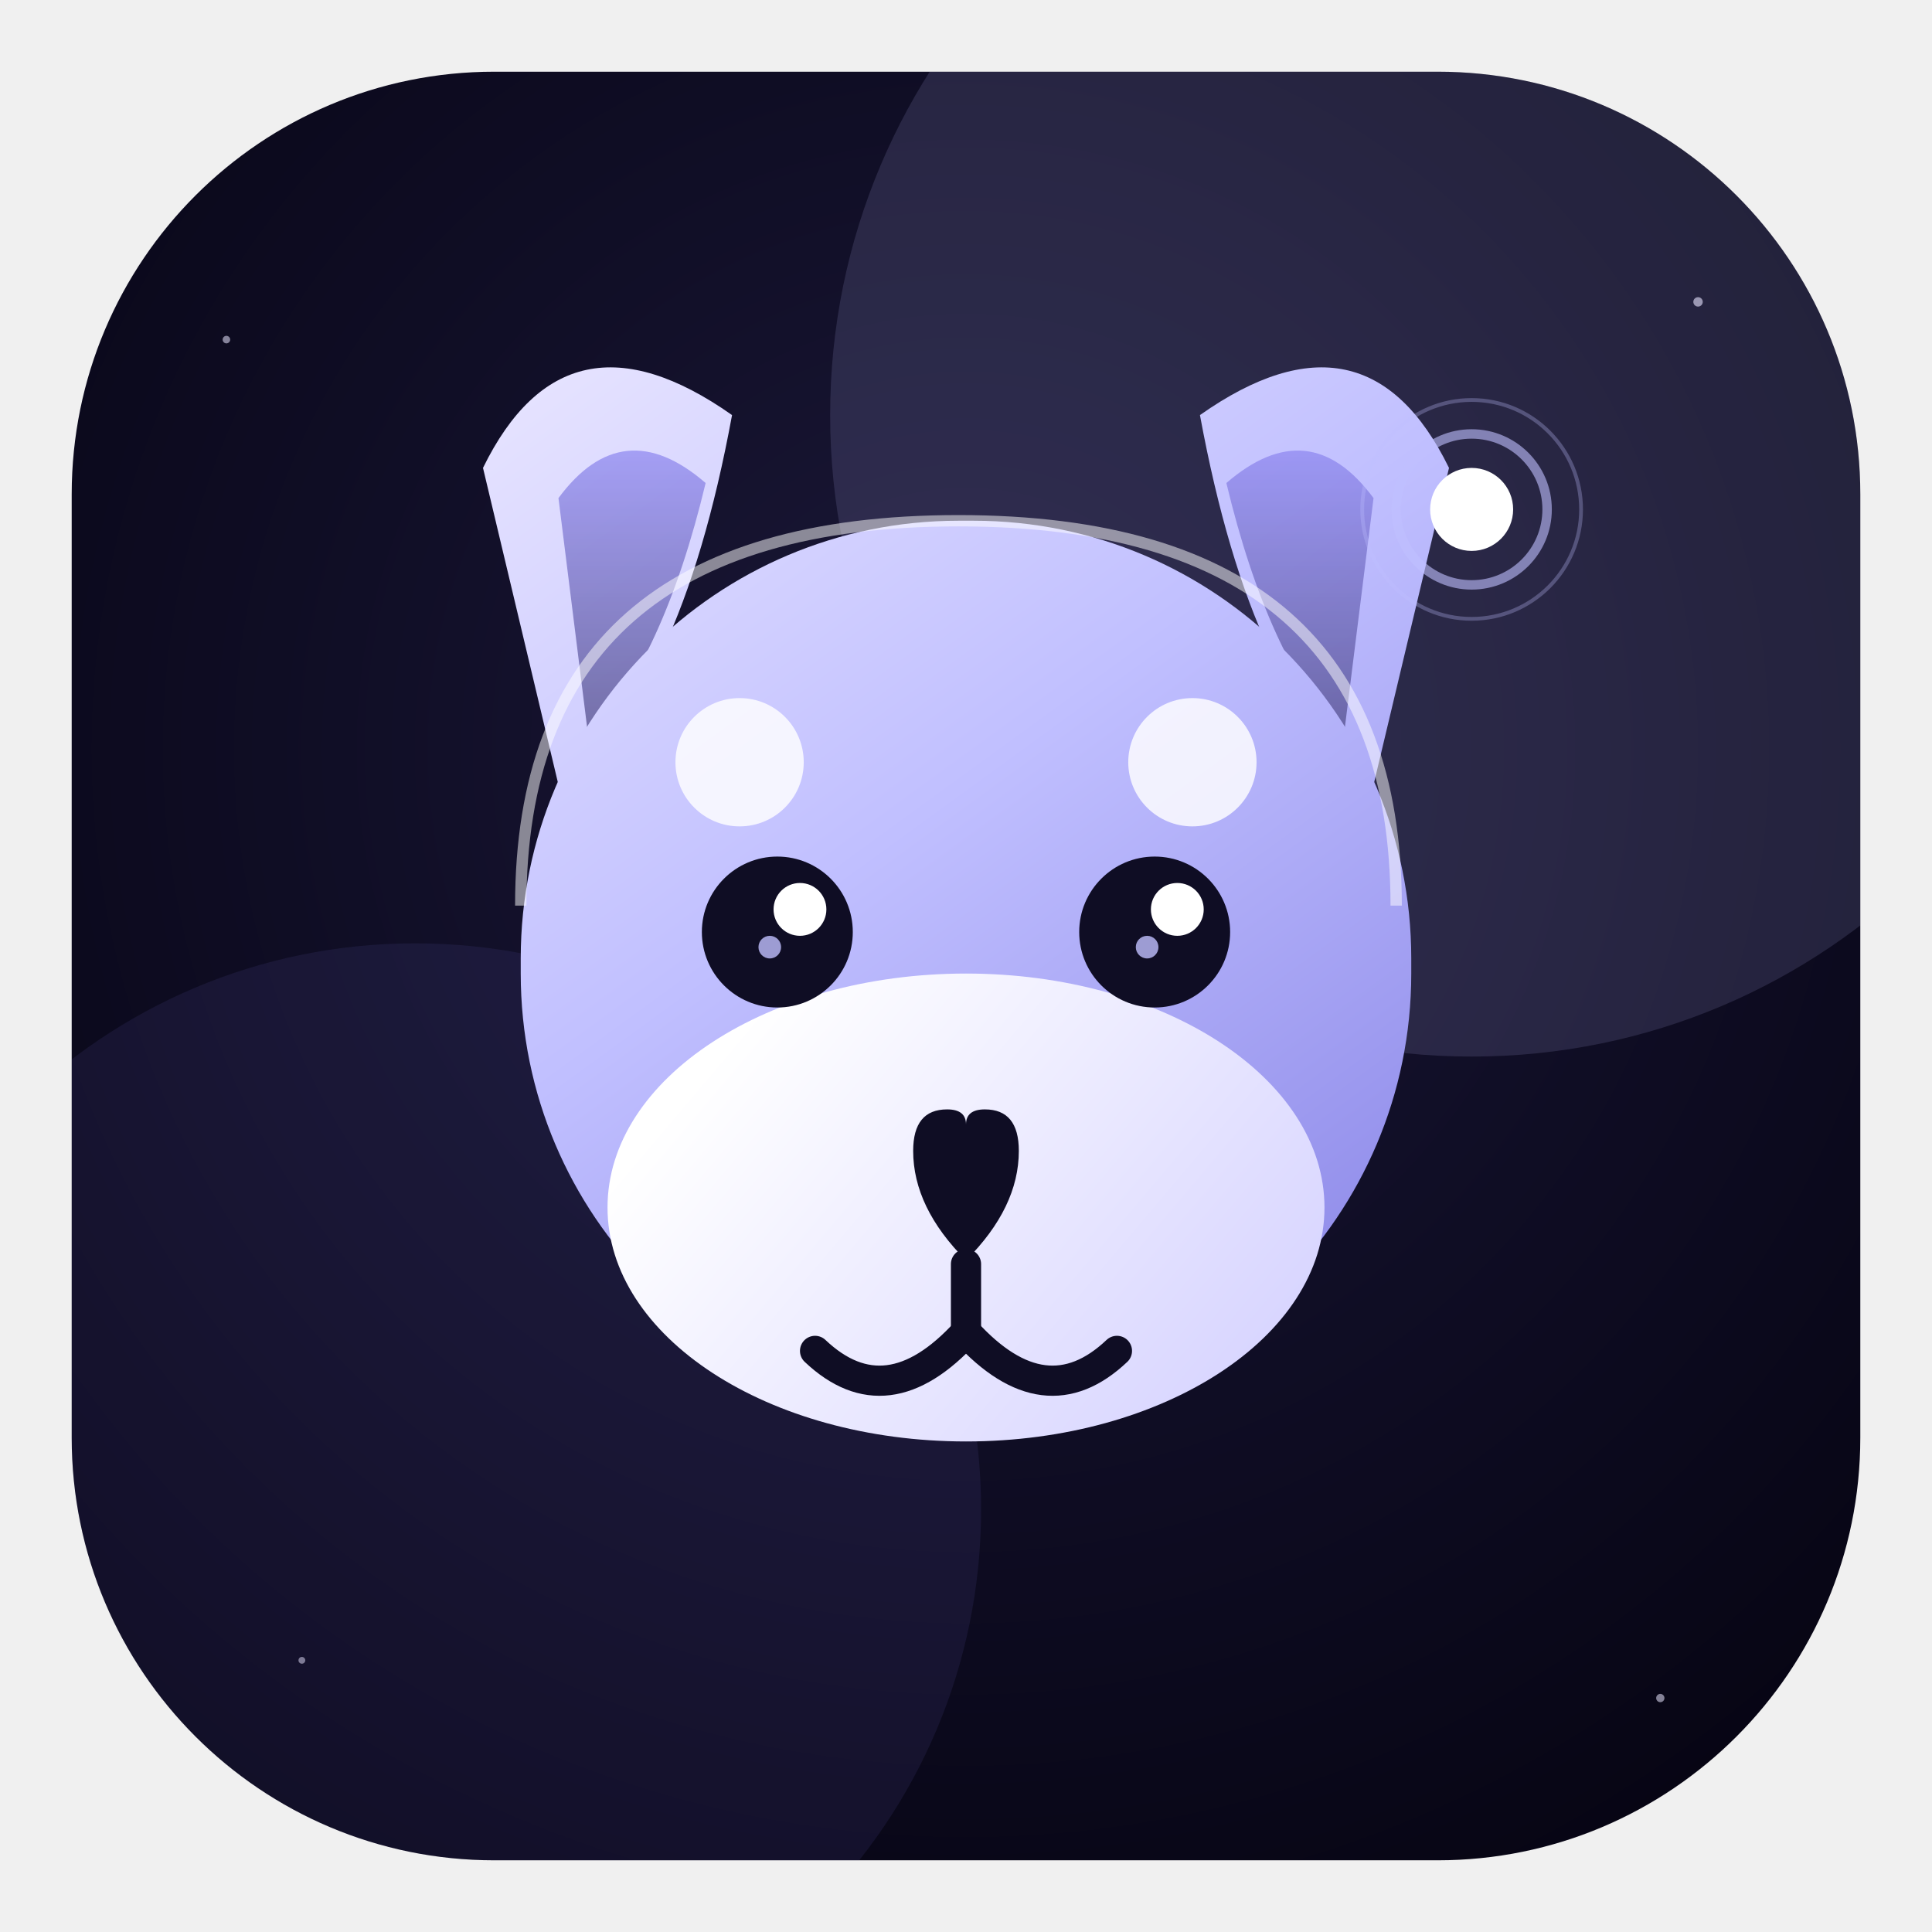
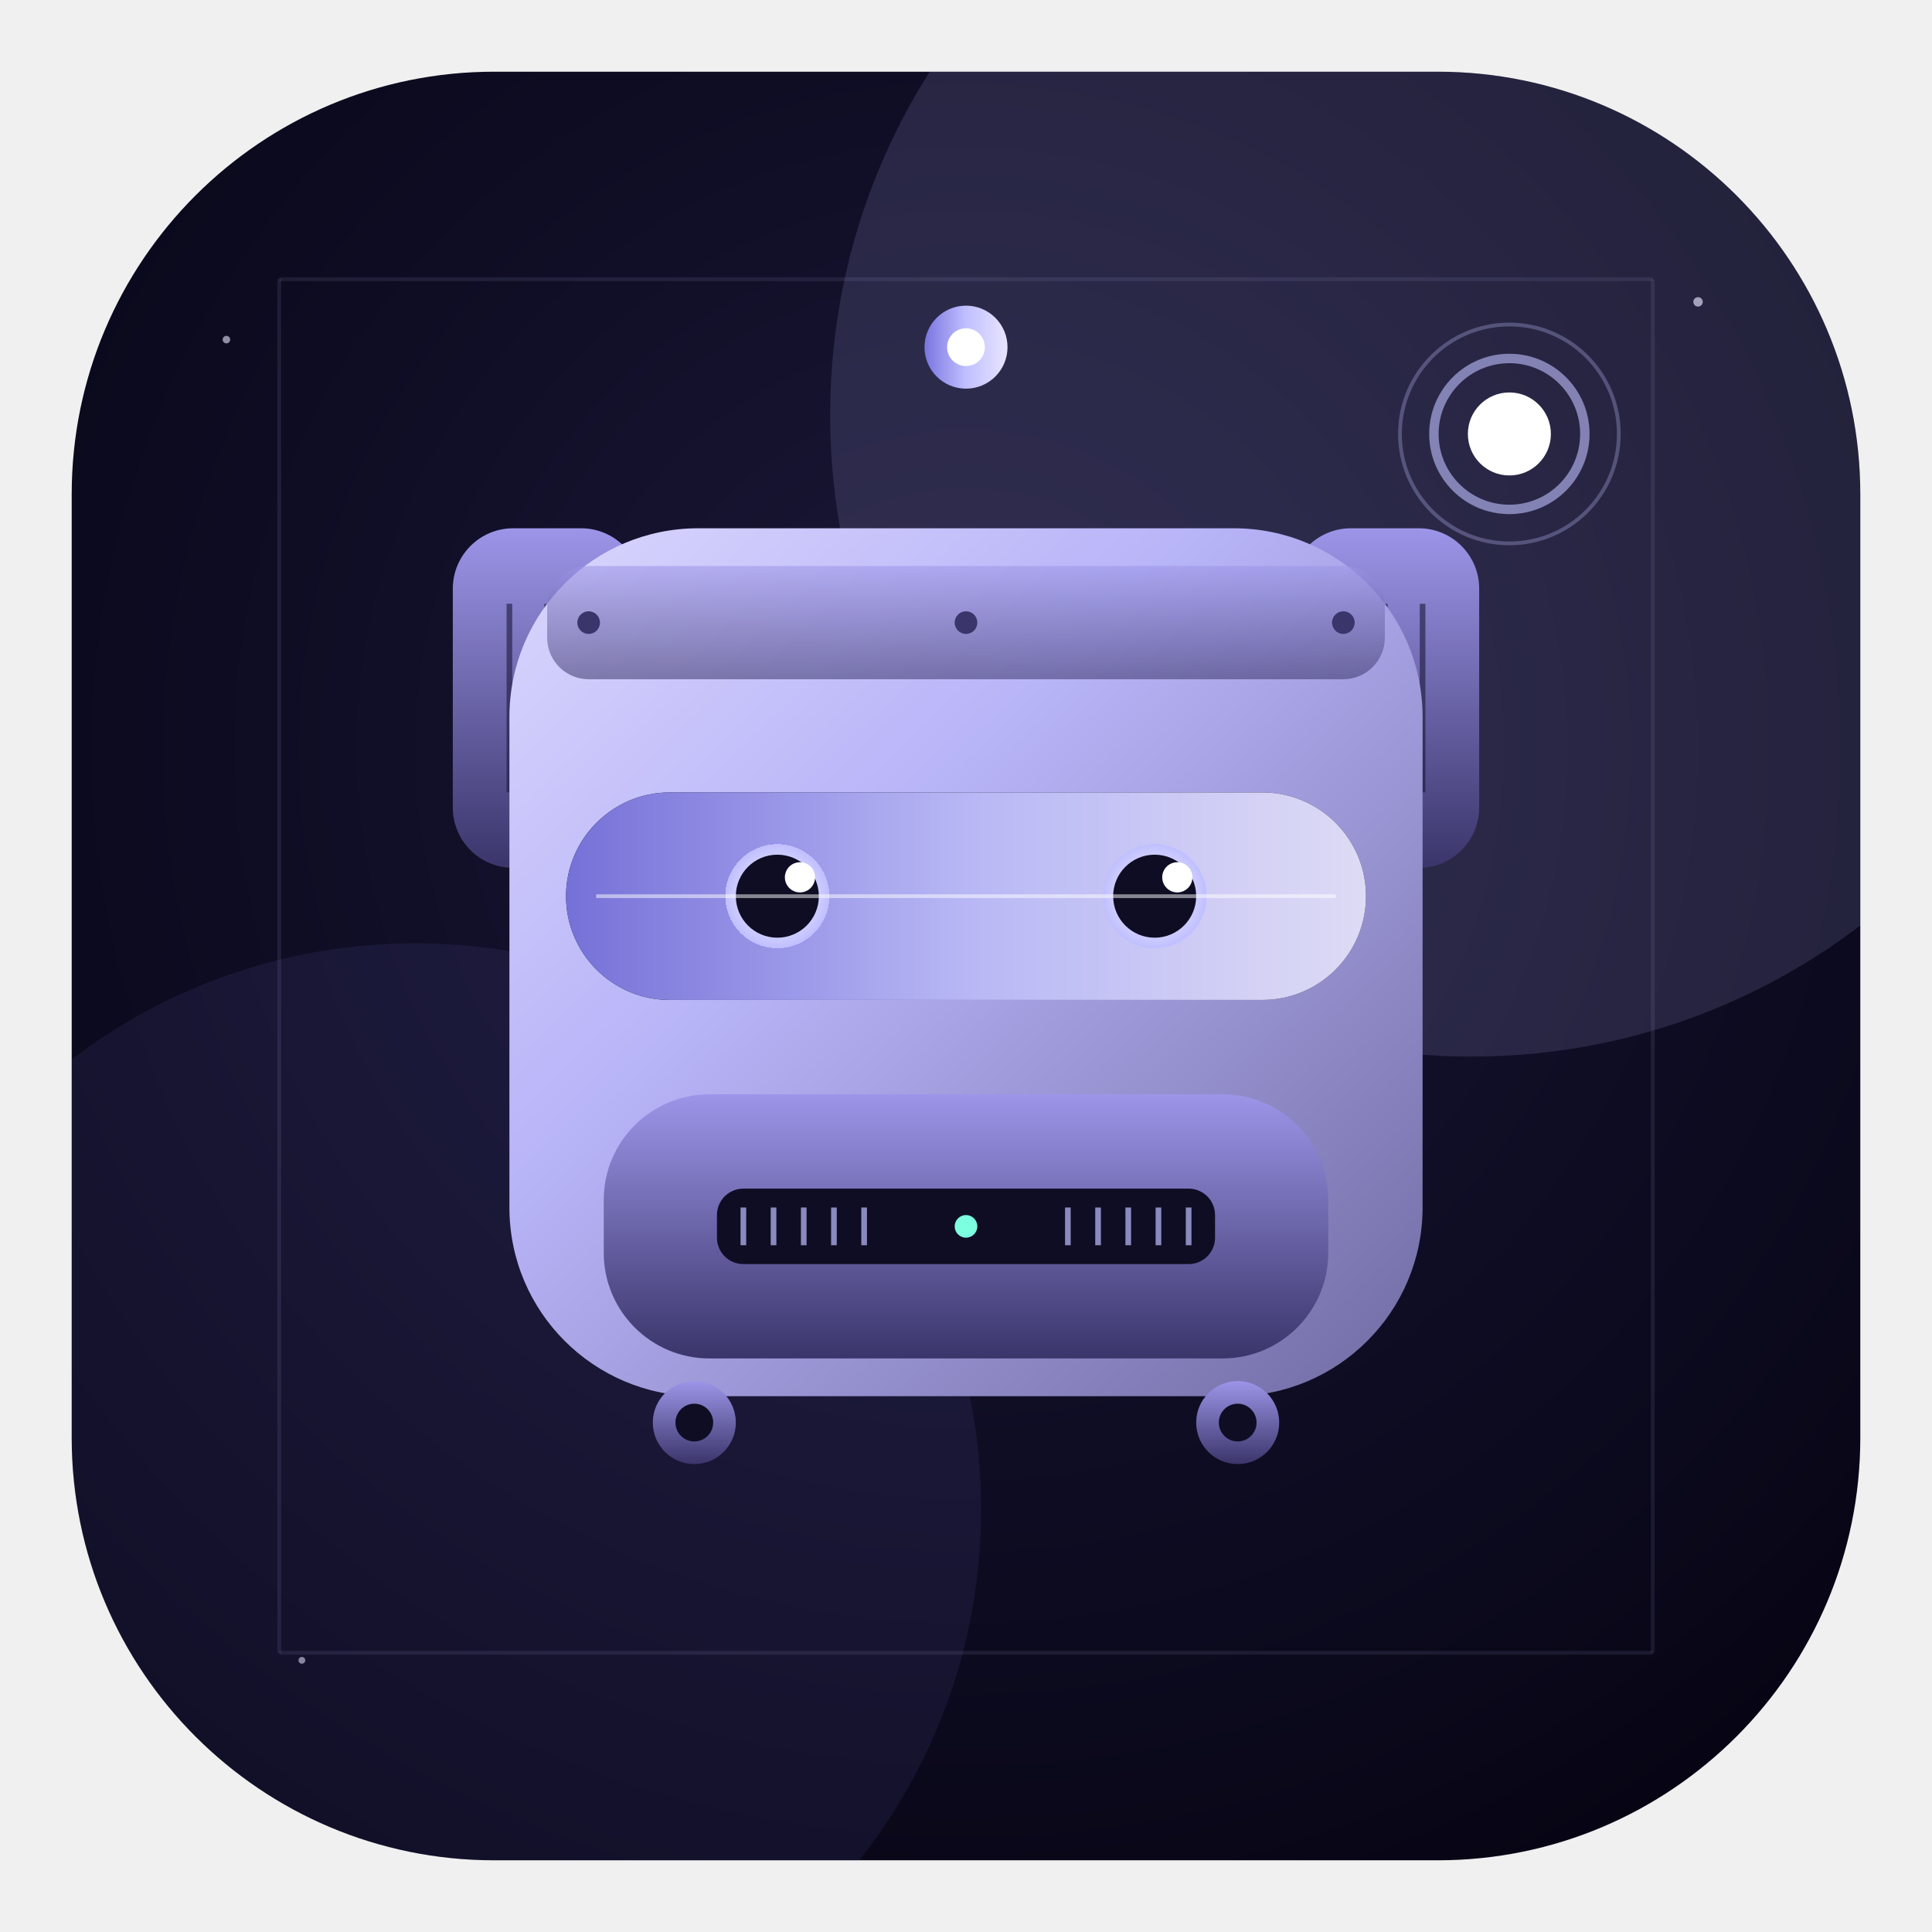
<svg xmlns="http://www.w3.org/2000/svg" width="1024" height="1024" viewBox="0 0 1024 1024" role="img" aria-label="OpenBuddy">
  <defs>
    <radialGradient id="bgRad" cx="50%" cy="38%" r="70%">
      <stop stop-color="#1B1838" />
      <stop offset=".55" stop-color="#0F0D24" />
      <stop offset="1" stop-color="#070514" />
    </radialGradient>
-     <linearGradient id="fur" x1="280" y1="180" x2="760" y2="840" gradientUnits="userSpaceOnUse">
+     <linearGradient id="body" x1="200" y1="200" x2="820" y2="850" gradientUnits="userSpaceOnUse">
      <stop stop-color="#E8E5FF" />
-       <stop offset=".4" stop-color="#C0BFFF" />
-       <stop offset="1" stop-color="#7A75E0" />
+       <stop offset=".4" stop-color="#B8B4F8" />
+       <stop offset="1" stop-color="#5A5588" />
    </linearGradient>
-     <linearGradient id="furDark" x1="0" y1="0" x2="0" y2="1">
-       <stop stop-color="#8C85F0" />
-       <stop offset="1" stop-color="#4A4580" />
+     <linearGradient id="panel" x1="0" y1="0" x2="0" y2="1">
+       <stop stop-color="#9C95E8" />
+       <stop offset="1" stop-color="#3A356A" />
    </linearGradient>
-     <linearGradient id="muzzle" x1="380" y1="560" x2="640" y2="780" gradientUnits="userSpaceOnUse">
+     <linearGradient id="visor" x1="0" y1="0" x2="1" y2="0">
+       <stop stop-color="#7A75E0" />
+       <stop offset=".5" stop-color="#C0BFFF" />
+       <stop offset="1" stop-color="#E8E5FF" />
+     </linearGradient>
+     <radialGradient id="eyeCore" cx="50%" cy="50%" r="50%">
      <stop stop-color="#FFFFFF" />
-       <stop offset="1" stop-color="#D6D3FF" />
-     </linearGradient>
-     <radialGradient id="eyeGlow" cx="50%" cy="50%" r="50%">
-       <stop stop-color="#C0BFFF" />
+       <stop offset=".6" stop-color="#C0BFFF" />
      <stop stop-color="#1B1838" stop-opacity="0" />
    </radialGradient>
    <clipPath id="clip">
      <rect x="38" y="38" width="948" height="948" rx="224" />
    </clipPath>
  </defs>
  <g clip-path="url(#clip)">
    <rect x="38" y="38" width="948" height="948" fill="url(#bgRad)" />
    <circle cx="780" cy="220" r="340" fill="#C0BFFF" opacity=".14" />
    <circle cx="220" cy="800" r="300" fill="#7A75E0" opacity=".10" />
-     <circle cx="120" cy="180" r="2" fill="#E8E5FF" opacity=".55" />
-     <circle cx="900" cy="160" r="2.5" fill="#E8E5FF" opacity=".6" />
-     <circle cx="160" cy="880" r="1.8" fill="#E8E5FF" opacity=".5" />
-     <circle cx="880" cy="900" r="2.2" fill="#E8E5FF" opacity=".55" />
-     <path d="M256 248 Q300 158 388 220 Q360 372 296 416 Z" fill="url(#fur)" />
-     <path d="M768 248 Q724 158 636 220 Q664 372 728 416 Z" fill="url(#fur)" />
-     <path d="M296 264 Q330 218 374 256 Q352 348 312 392 Z" fill="url(#furDark)" opacity=".7" />
-     <path d="M728 264 Q694 218 650 256 Q672 348 712 392 Z" fill="url(#furDark)" opacity=".7" />
-     <rect x="276" y="276" width="472" height="472" rx="232" fill="url(#fur)" />
-     <path d="M276 480 Q276 276 508 276 Q740 276 740 480" fill="none" stroke="#FFFFFF" stroke-width="6" opacity=".5" />
-     <ellipse cx="512" cy="640" rx="190" ry="124" fill="url(#muzzle)" />
-     <circle cx="392" cy="404" r="34" fill="#FFFFFF" opacity=".82" />
-     <circle cx="632" cy="404" r="34" fill="#FFFFFF" opacity=".82" />
-     <circle cx="412" cy="494" r="58" fill="url(#eyeGlow)" />
-     <circle cx="612" cy="494" r="58" fill="url(#eyeGlow)" />
-     <circle cx="412" cy="494" r="40" fill="#0F0D24" />
-     <circle cx="612" cy="494" r="40" fill="#0F0D24" />
-     <circle cx="424" cy="482" r="14" fill="#FFFFFF" />
-     <circle cx="624" cy="482" r="14" fill="#FFFFFF" />
-     <circle cx="408" cy="502" r="6" fill="#C0BFFF" opacity=".8" />
-     <circle cx="608" cy="502" r="6" fill="#C0BFFF" opacity=".8" />
-     <path d="M484 610 Q484 588 502 588 Q512 588 512 596 Q512 588 522 588 Q540 588 540 610 Q540 640 512 668 Q484 640 484 610 Z" fill="#0F0D24" />
-     <path d="M512 670 L512 706" stroke="#0F0D24" stroke-width="16" stroke-linecap="round" />
-     <path d="M512 706 Q470 752 432 716" fill="none" stroke="#0F0D24" stroke-width="16" stroke-linecap="round" />
-     <path d="M512 706 Q554 752 592 716" fill="none" stroke="#0F0D24" stroke-width="16" stroke-linecap="round" />
-     <g transform="translate(780 270)">
+     <line x1="148" y1="148" x2="876" y2="148" stroke="#C0BFFF" stroke-width="2" opacity=".10" />
+     <line x1="148" y1="876" x2="876" y2="876" stroke="#C0BFFF" stroke-width="2" opacity=".10" />
+     <line x1="148" y1="148" x2="148" y2="876" stroke="#C0BFFF" stroke-width="2" opacity=".10" />
+     <line x1="876" y1="148" x2="876" y2="876" stroke="#C0BFFF" stroke-width="2" opacity=".10" />
+     <circle cx="120" cy="180" r="2" fill="#E8E5FF" opacity=".6" />
+     <circle cx="900" cy="160" r="2.5" fill="#E8E5FF" opacity=".65" />
+     <circle cx="160" cy="880" r="1.8" fill="#E8E5FF" opacity=".55" />
+     <line x1="512" y1="190" x2="512" y2="244" stroke="url(#panel)" stroke-width="14" stroke-linecap="round" />
+     <circle cx="512" cy="184" r="22" fill="url(#visor)" />
+     <circle cx="512" cy="184" r="10" fill="#FFFFFF" />
+     <rect x="240" y="280" width="100" height="180" rx="32" fill="url(#panel)" />
+     <rect x="684" y="280" width="100" height="180" rx="32" fill="url(#panel)" />
+     <line x1="270" y1="320" x2="270" y2="420" stroke="#1B1838" stroke-width="3" opacity=".6" />
+     <line x1="290" y1="320" x2="290" y2="420" stroke="#1B1838" stroke-width="3" opacity=".6" />
+     <line x1="310" y1="320" x2="310" y2="420" stroke="#1B1838" stroke-width="3" opacity=".6" />
+     <line x1="714" y1="320" x2="714" y2="420" stroke="#1B1838" stroke-width="3" opacity=".6" />
+     <line x1="734" y1="320" x2="734" y2="420" stroke="#1B1838" stroke-width="3" opacity=".6" />
+     <line x1="754" y1="320" x2="754" y2="420" stroke="#1B1838" stroke-width="3" opacity=".6" />
+     <rect x="270" y="280" width="484" height="460" rx="100" fill="url(#body)" />
+     <rect x="290" y="300" width="444" height="60" rx="22" fill="url(#panel)" opacity=".55" />
+     <circle cx="312" cy="330" r="6" fill="#3A356A" />
+     <circle cx="712" cy="330" r="6" fill="#3A356A" />
+     <circle cx="512" cy="330" r="6" fill="#3A356A" />
+     <rect x="300" y="420" width="424" height="110" rx="55" fill="#0F0D24" />
+     <rect x="300" y="420" width="424" height="110" rx="55" fill="url(#visor)" opacity=".95" />
+     <circle cx="412" cy="475" r="46" fill="url(#eyeCore)" />
+     <circle cx="612" cy="475" r="46" fill="url(#eyeCore)" />
+     <circle cx="412" cy="475" r="22" fill="#0F0D24" />
+     <circle cx="612" cy="475" r="22" fill="#0F0D24" />
+     <circle cx="424" cy="465" r="8" fill="#FFFFFF" />
+     <circle cx="624" cy="465" r="8" fill="#FFFFFF" />
+     <line x1="316" y1="475" x2="708" y2="475" stroke="#FFFFFF" stroke-width="2" opacity=".5" />
+     <rect x="320" y="580" width="384" height="140" rx="56" fill="url(#panel)" />
+     <rect x="380" y="630" width="264" height="40" rx="14" fill="#0F0D24" />
+     <line x1="394" y1="640" x2="394" y2="660" stroke="#C0BFFF" stroke-width="3" opacity=".7" />
+     <line x1="410" y1="640" x2="410" y2="660" stroke="#C0BFFF" stroke-width="3" opacity=".7" />
+     <line x1="426" y1="640" x2="426" y2="660" stroke="#C0BFFF" stroke-width="3" opacity=".7" />
+     <line x1="442" y1="640" x2="442" y2="660" stroke="#C0BFFF" stroke-width="3" opacity=".7" />
+     <line x1="458" y1="640" x2="458" y2="660" stroke="#C0BFFF" stroke-width="3" opacity=".7" />
+     <line x1="566" y1="640" x2="566" y2="660" stroke="#C0BFFF" stroke-width="3" opacity=".7" />
+     <line x1="582" y1="640" x2="582" y2="660" stroke="#C0BFFF" stroke-width="3" opacity=".7" />
+     <line x1="598" y1="640" x2="598" y2="660" stroke="#C0BFFF" stroke-width="3" opacity=".7" />
+     <line x1="614" y1="640" x2="614" y2="660" stroke="#C0BFFF" stroke-width="3" opacity=".7" />
+     <line x1="630" y1="640" x2="630" y2="660" stroke="#C0BFFF" stroke-width="3" opacity=".7" />
+     <circle cx="512" cy="650" r="6" fill="#7BFFE0" />
+     <circle cx="368" cy="754" r="22" fill="url(#panel)" />
+     <circle cx="368" cy="754" r="10" fill="#0F0D24" />
+     <circle cx="656" cy="754" r="22" fill="url(#panel)" />
+     <circle cx="656" cy="754" r="10" fill="#0F0D24" />
+     <g transform="translate(800 230)">
      <circle r="22" fill="#FFFFFF" />
      <circle r="40" fill="none" stroke="#C0BFFF" stroke-width="5" opacity=".6" />
      <circle r="58" fill="none" stroke="#C0BFFF" stroke-width="2" opacity=".3" />
    </g>
  </g>
</svg>
